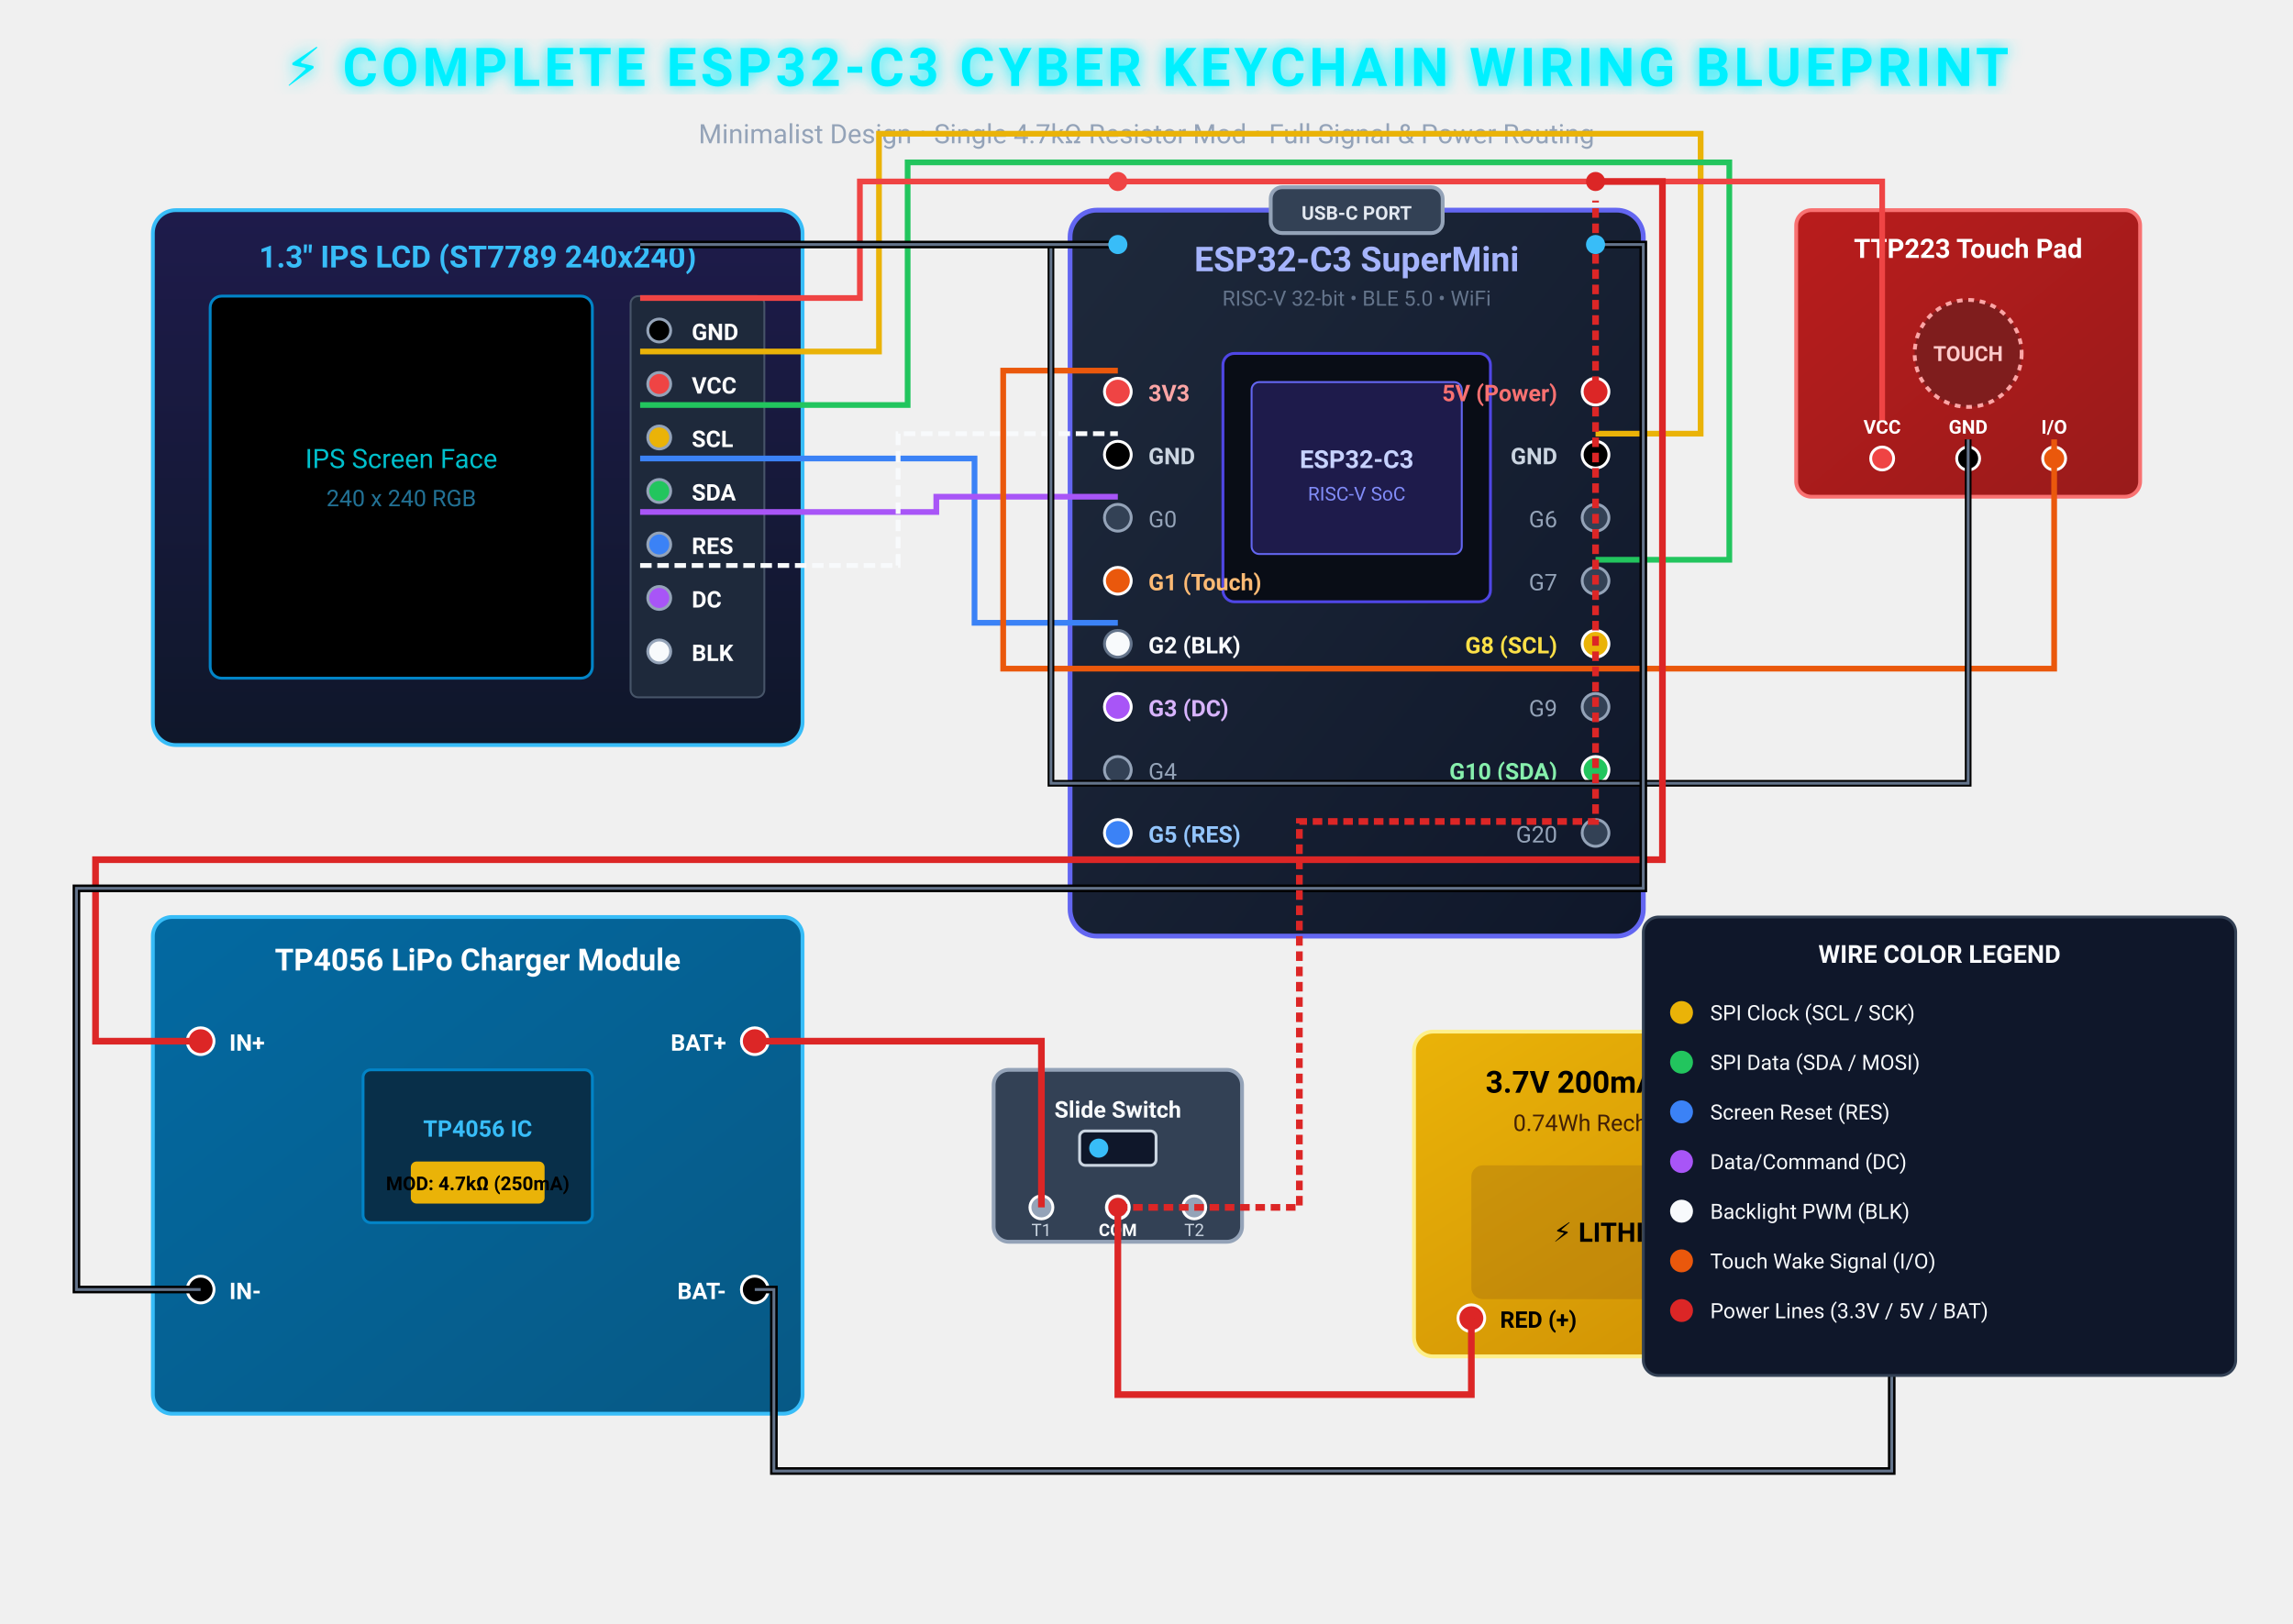
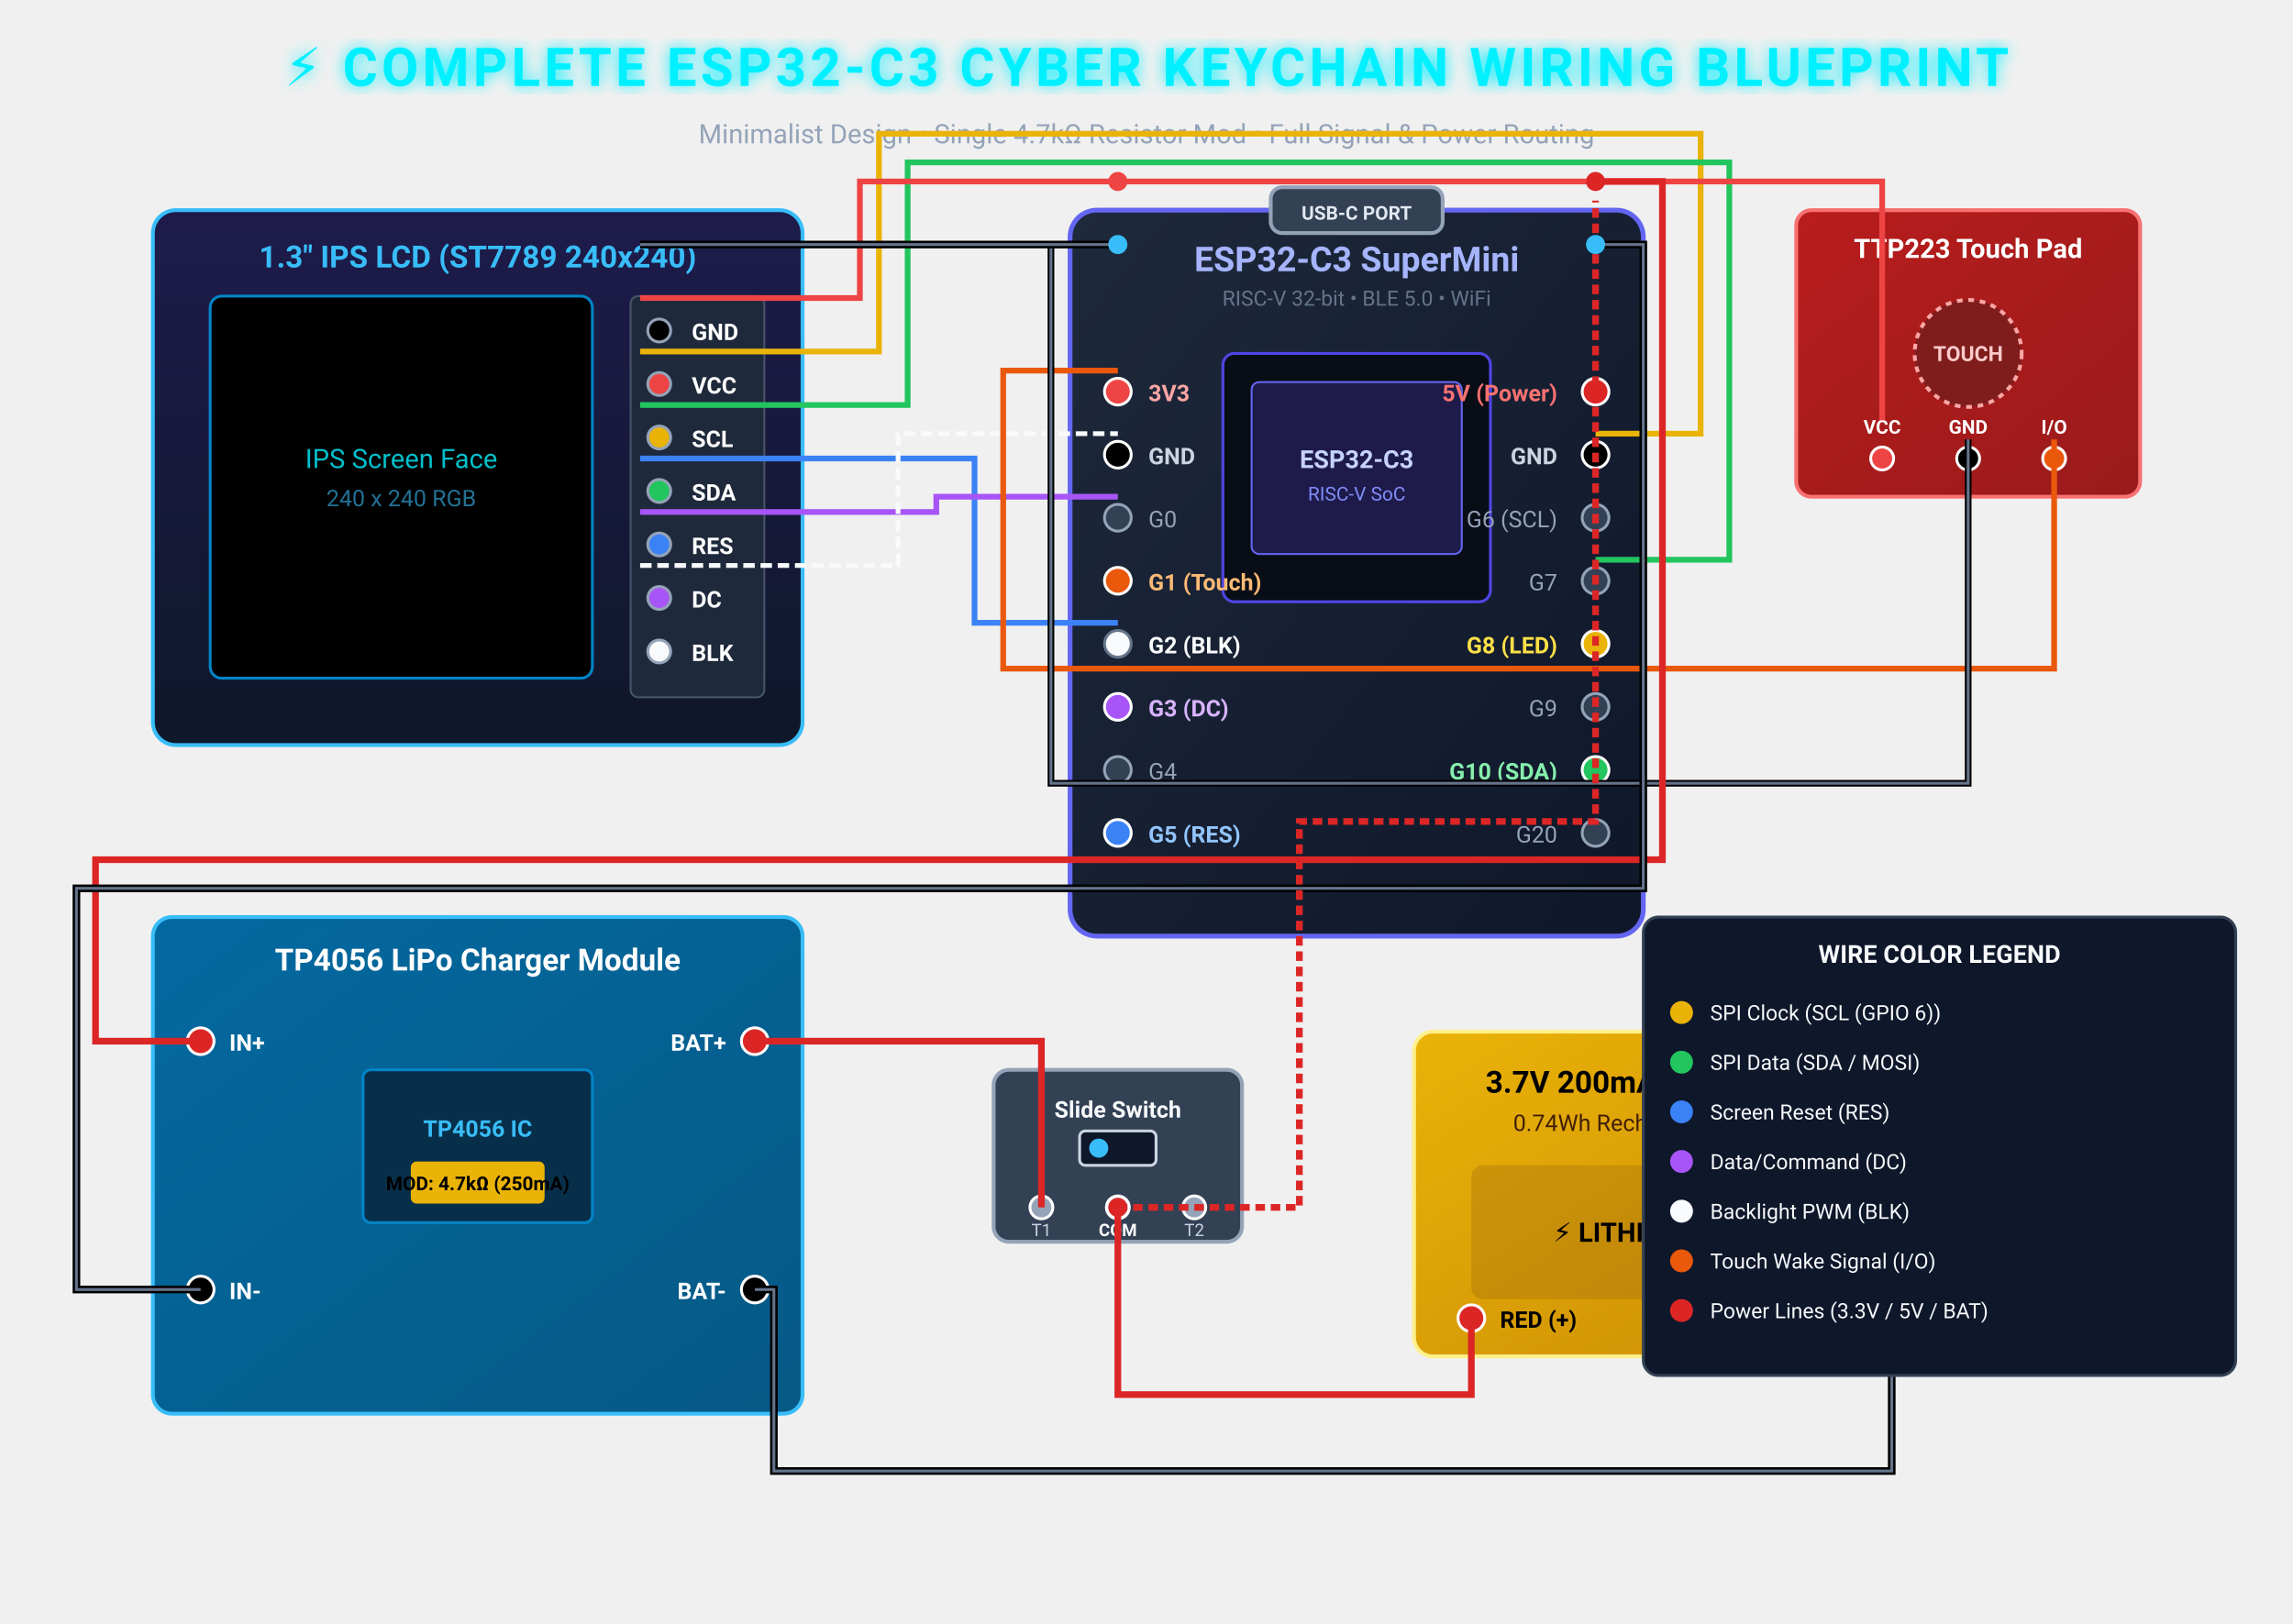
<svg xmlns="http://www.w3.org/2000/svg" viewBox="0 0 1200 850" width="100%" height="100%" style="background-color: #0b0f19; font-family: 'Segoe UI', Roboto, sans-serif;">
  <defs>
    <filter id="glow" x="-20%" y="-20%" width="140%" height="140%">
      <feGaussianBlur stdDeviation="4" result="blur" />
      <feComposite in="SourceGraphic" in2="blur" operator="over" />
    </filter>
    <linearGradient id="gradEsp" x1="0%" y1="0%" x2="100%" y2="100%">
      <stop offset="0%" stop-color="#1e293b" />
      <stop offset="100%" stop-color="#0f172a" />
    </linearGradient>
    <linearGradient id="gradDisplay" x1="0%" y1="0%" x2="0%" y2="100%">
      <stop offset="0%" stop-color="#1e1b4b" />
      <stop offset="100%" stop-color="#0f172a" />
    </linearGradient>
    <linearGradient id="gradTp" x1="0%" y1="0%" x2="100%" y2="100%">
      <stop offset="0%" stop-color="#0369a1" />
      <stop offset="100%" stop-color="#075985" />
    </linearGradient>
    <linearGradient id="gradBat" x1="0%" y1="0%" x2="100%" y2="100%">
      <stop offset="0%" stop-color="#eab308" />
      <stop offset="100%" stop-color="#ca8a04" />
    </linearGradient>
    <linearGradient id="gradTouch" x1="0%" y1="0%" x2="100%" y2="100%">
      <stop offset="0%" stop-color="#b91c1c" />
      <stop offset="100%" stop-color="#991b1b" />
    </linearGradient>
  </defs>
  <text x="600" y="45" font-size="28" font-weight="bold" fill="#00f0ff" text-anchor="middle" letter-spacing="2" filter="url(#glow)">⚡ COMPLETE ESP32-C3 CYBER KEYCHAIN WIRING BLUEPRINT</text>
  <text x="600" y="75" font-size="14" fill="#94a3b8" text-anchor="middle">Minimalist Design • Single 4.7kΩ Resistor Mod • Full Signal &amp; Power Routing</text>
  <g transform="translate(80, 110)">
    <rect x="0" y="0" width="340" height="280" rx="12" fill="url(#gradDisplay)" stroke="#38bdf8" stroke-width="2" />
    <text x="170" y="30" font-size="16" font-weight="bold" fill="#38bdf8" text-anchor="middle">1.3" IPS LCD (ST7789 240x240)</text>
    <rect x="30" y="45" width="200" height="200" rx="6" fill="#000" stroke="#0284c7" stroke-width="1.5" />
    <text x="130" y="135" font-size="14" fill="#00f0ff" text-anchor="middle" opacity="0.8">IPS Screen Face</text>
    <text x="130" y="155" font-size="12" fill="#38bdf8" text-anchor="middle" opacity="0.6">240 x 240 RGB</text>
    <g transform="translate(250, 45)">
      <rect x="0" y="0" width="70" height="210" rx="4" fill="#1e293b" stroke="#475569" />
      <circle cx="15" cy="18" r="6" fill="#000" stroke="#94a3b8" stroke-width="1.5" />
      <text x="32" y="23" font-size="12" font-weight="bold" fill="#fff">GND</text>
      <circle cx="15" cy="46" r="6" fill="#ef4444" stroke="#94a3b8" stroke-width="1.5" />
      <text x="32" y="51" font-size="12" font-weight="bold" fill="#fff">VCC</text>
      <circle cx="15" cy="74" r="6" fill="#eab308" stroke="#94a3b8" stroke-width="1.5" />
      <text x="32" y="79" font-size="12" font-weight="bold" fill="#fff">SCL</text>
      <circle cx="15" cy="102" r="6" fill="#22c55e" stroke="#94a3b8" stroke-width="1.5" />
      <text x="32" y="107" font-size="12" font-weight="bold" fill="#fff">SDA</text>
      <circle cx="15" cy="130" r="6" fill="#3b82f6" stroke="#94a3b8" stroke-width="1.5" />
      <text x="32" y="135" font-size="12" font-weight="bold" fill="#fff">RES</text>
      <circle cx="15" cy="158" r="6" fill="#a855f7" stroke="#94a3b8" stroke-width="1.5" />
      <text x="32" y="163" font-size="12" font-weight="bold" fill="#fff">DC</text>
      <circle cx="15" cy="186" r="6" fill="#f8fafc" stroke="#94a3b8" stroke-width="1.5" />
      <text x="32" y="191" font-size="12" font-weight="bold" fill="#fff">BLK</text>
    </g>
  </g>
  <g transform="translate(560, 110)">
    <rect x="0" y="0" width="300" height="380" rx="14" fill="url(#gradEsp)" stroke="#6366f1" stroke-width="2.5" />
    <text x="150" y="32" font-size="18" font-weight="bold" fill="#a5b4fc" text-anchor="middle">ESP32-C3 SuperMini</text>
    <text x="150" y="50" font-size="11" fill="#64748b" text-anchor="middle">RISC-V 32-bit • BLE 5.0 • WiFi</text>
    <rect x="105" y="-12" width="90" height="24" rx="6" fill="#334155" stroke="#94a3b8" stroke-width="2" />
    <text x="150" y="5" font-size="10" font-weight="bold" fill="#e2e8f0" text-anchor="middle">USB-C PORT</text>
    <rect x="80" y="75" width="140" height="130" rx="6" fill="#090d16" stroke="#4f46e5" stroke-width="1.5" />
    <rect x="95" y="90" width="110" height="90" rx="4" fill="#1e1b4b" stroke="#6366f1" stroke-width="1" />
    <text x="150" y="135" font-size="13" font-weight="bold" fill="#c7d2fe" text-anchor="middle">ESP32-C3</text>
    <text x="150" y="152" font-size="10" fill="#818cf8" text-anchor="middle">RISC-V SoC</text>
    <g transform="translate(15, 80)">
      <circle cx="10" cy="15" r="7" fill="#ef4444" stroke="#fff" stroke-width="1.5" />
      <text x="26" y="20" font-size="12" font-weight="bold" fill="#fca5a5">3V3</text>
      <circle cx="10" cy="48" r="7" fill="#000" stroke="#fff" stroke-width="1.5" />
      <text x="26" y="53" font-size="12" font-weight="bold" fill="#cbd5e1">GND</text>
      <circle cx="10" cy="81" r="7" fill="#334155" stroke="#94a3b8" stroke-width="1.5" />
      <text x="26" y="86" font-size="12" fill="#94a3b8">G0</text>
      <circle cx="10" cy="114" r="7" fill="#ea580c" stroke="#fff" stroke-width="1.5" />
      <text x="26" y="119" font-size="12" font-weight="bold" fill="#fdba74">G1 (Touch)</text>
      <circle cx="10" cy="147" r="7" fill="#f8fafc" stroke="#64748b" stroke-width="1.5" />
      <text x="26" y="152" font-size="12" font-weight="bold" fill="#f8fafc">G2 (BLK)</text>
      <circle cx="10" cy="180" r="7" fill="#a855f7" stroke="#fff" stroke-width="1.5" />
      <text x="26" y="185" font-size="12" font-weight="bold" fill="#d8b4fe">G3 (DC)</text>
      <circle cx="10" cy="213" r="7" fill="#334155" stroke="#94a3b8" stroke-width="1.5" />
      <text x="26" y="218" font-size="12" fill="#94a3b8">G4</text>
      <circle cx="10" cy="246" r="7" fill="#3b82f6" stroke="#fff" stroke-width="1.5" />
      <text x="26" y="251" font-size="12" font-weight="bold" fill="#93c5fd">G5 (RES)</text>
    </g>
    <g transform="translate(285, 80)">
      <circle cx="-10" cy="15" r="7" fill="#dc2626" stroke="#fff" stroke-width="1.5" />
      <text x="-30" y="20" font-size="12" font-weight="bold" fill="#f87171" text-anchor="end">5V (Power)</text>
      <circle cx="-10" cy="48" r="7" fill="#000" stroke="#fff" stroke-width="1.5" />
      <text x="-30" y="53" font-size="12" font-weight="bold" fill="#cbd5e1" text-anchor="end">GND</text>
      <circle cx="-10" cy="81" r="7" fill="#334155" stroke="#94a3b8" stroke-width="1.5" />
-       <text x="-30" y="86" font-size="12" fill="#94a3b8" text-anchor="end">G6</text>
+       <text x="-30" y="86" font-size="12" fill="#94a3b8" text-anchor="end">G6 (SCL)</text>
      <circle cx="-10" cy="114" r="7" fill="#334155" stroke="#94a3b8" stroke-width="1.5" />
      <text x="-30" y="119" font-size="12" fill="#94a3b8" text-anchor="end">G7</text>
      <circle cx="-10" cy="147" r="7" fill="#eab308" stroke="#fff" stroke-width="1.5" />
-       <text x="-30" y="152" font-size="12" font-weight="bold" fill="#fde047" text-anchor="end">G8 (SCL)</text>
+       <text x="-30" y="152" font-size="12" font-weight="bold" fill="#fde047" text-anchor="end">G8 (LED)</text>
      <circle cx="-10" cy="180" r="7" fill="#334155" stroke="#94a3b8" stroke-width="1.5" />
      <text x="-30" y="185" font-size="12" fill="#94a3b8" text-anchor="end">G9</text>
      <circle cx="-10" cy="213" r="7" fill="#22c55e" stroke="#fff" stroke-width="1.5" />
      <text x="-30" y="218" font-size="12" font-weight="bold" fill="#86efac" text-anchor="end">G10 (SDA)</text>
      <circle cx="-10" cy="246" r="7" fill="#334155" stroke="#94a3b8" stroke-width="1.5" />
      <text x="-30" y="251" font-size="12" fill="#94a3b8" text-anchor="end">G20</text>
    </g>
  </g>
  <g transform="translate(940, 110)">
    <rect x="0" y="0" width="180" height="150" rx="8" fill="url(#gradTouch)" stroke="#f87171" stroke-width="2" />
    <text x="90" y="25" font-size="14" font-weight="bold" fill="#fff" text-anchor="middle">TTP223 Touch Pad</text>
    <circle cx="90" cy="75" r="28" fill="#7f1d1d" stroke="#fca5a5" stroke-dasharray="3,3" stroke-width="2" />
    <text x="90" y="79" font-size="11" font-weight="bold" fill="#fecaca" text-anchor="middle">TOUCH</text>
    <g transform="translate(30, 120)">
      <circle cx="15" cy="10" r="6" fill="#ef4444" stroke="#fff" stroke-width="1.5" />
      <text x="15" y="-3" font-size="10" font-weight="bold" fill="#fff" text-anchor="middle">VCC</text>
      <circle cx="60" cy="10" r="6" fill="#000" stroke="#fff" stroke-width="1.5" />
      <text x="60" y="-3" font-size="10" font-weight="bold" fill="#fff" text-anchor="middle">GND</text>
      <circle cx="105" cy="10" r="6" fill="#ea580c" stroke="#fff" stroke-width="1.5" />
      <text x="105" y="-3" font-size="10" font-weight="bold" fill="#fff" text-anchor="middle">I/O</text>
    </g>
  </g>
  <g transform="translate(80, 480)">
    <rect x="0" y="0" width="340" height="260" rx="10" fill="url(#gradTp)" stroke="#38bdf8" stroke-width="2" />
    <text x="170" y="28" font-size="16" font-weight="bold" fill="#fff" text-anchor="middle">TP4056 LiPo Charger Module</text>
    <rect x="110" y="80" width="120" height="80" rx="4" fill="#082f49" stroke="#0284c7" stroke-width="1.5" />
    <text x="170" y="115" font-size="12" font-weight="bold" fill="#38bdf8" text-anchor="middle">TP4056 IC</text>
    <rect x="135" y="128" width="70" height="22" rx="3" fill="#eab308" />
    <text x="170" y="143" font-size="10" font-weight="bold" fill="#000" text-anchor="middle">MOD: 4.7kΩ (250mA)</text>
    <circle cx="25" cy="65" r="7" fill="#dc2626" stroke="#fff" stroke-width="1.5" />
    <text x="40" y="70" font-size="12" font-weight="bold" fill="#fff">IN+</text>
    <circle cx="25" cy="195" r="7" fill="#000" stroke="#fff" stroke-width="1.5" />
    <text x="40" y="200" font-size="12" font-weight="bold" fill="#fff">IN-</text>
    <circle cx="315" cy="65" r="7" fill="#dc2626" stroke="#fff" stroke-width="1.5" />
    <text x="300" y="70" font-size="12" font-weight="bold" fill="#fff" text-anchor="end">BAT+</text>
    <circle cx="315" cy="195" r="7" fill="#000" stroke="#fff" stroke-width="1.5" />
    <text x="300" y="200" font-size="12" font-weight="bold" fill="#fff" text-anchor="end">BAT-</text>
  </g>
  <g transform="translate(520, 560)">
    <rect x="0" y="0" width="130" height="90" rx="8" fill="#334155" stroke="#94a3b8" stroke-width="2" />
    <text x="65" y="25" font-size="12" font-weight="bold" fill="#f8fafc" text-anchor="middle">Slide Switch</text>
    <rect x="45" y="32" width="40" height="18" rx="3" fill="#0f172a" stroke="#cbd5e1" stroke-width="1.5" />
    <circle cx="55" cy="41" r="5" fill="#38bdf8" />
    <circle cx="25" cy="72" r="6" fill="#94a3b8" stroke="#fff" stroke-width="1.5" />
    <text x="25" y="87" font-size="9" fill="#cbd5e1" text-anchor="middle">T1</text>
    <circle cx="65" cy="72" r="6" fill="#e2e8f0" stroke="#fff" stroke-width="1.5" />
    <text x="65" y="87" font-size="9" font-weight="bold" fill="#fff" text-anchor="middle">COM</text>
    <circle cx="105" cy="72" r="6" fill="#94a3b8" stroke="#fff" stroke-width="1.5" />
    <text x="105" y="87" font-size="9" fill="#cbd5e1" text-anchor="middle">T2</text>
  </g>
  <g transform="translate(740, 540)">
    <rect x="0" y="0" width="280" height="170" rx="10" fill="url(#gradBat)" stroke="#fef08a" stroke-width="2" />
    <text x="140" y="32" font-size="16" font-weight="bold" fill="#000" text-anchor="middle">3.7V 200mAh LiPo (502025)</text>
    <text x="140" y="52" font-size="12" fill="#422006" text-anchor="middle">0.74Wh Rechargeable Pouch Cell</text>
    <rect x="30" y="70" width="220" height="70" rx="6" fill="#713f12" opacity="0.2" />
    <text x="140" y="110" font-size="14" font-weight="bold" fill="#000" text-anchor="middle">⚡ LITHIUM POLYMER</text>
    <circle cx="30" cy="150" r="7" fill="#dc2626" stroke="#fff" stroke-width="1.5" />
    <text x="45" y="155" font-size="12" font-weight="bold" fill="#000">RED (+)</text>
    <circle cx="250" cy="150" r="7" fill="#000" stroke="#fff" stroke-width="1.5" />
    <text x="235" y="155" font-size="12" font-weight="bold" fill="#000" text-anchor="end">BLACK (-)</text>
  </g>
  <path d="M 335 184 L 460 184 L 460 70 L 890 70 L 890 227 L 835 227" fill="none" stroke="#eab308" stroke-width="3" />
  <path d="M 335 212 L 475 212 L 475 85 L 905 85 L 905 293 L 835 293" fill="none" stroke="#22c55e" stroke-width="3" />
  <path d="M 335 240 L 510 240 L 510 326 L 585 326" fill="none" stroke="#3b82f6" stroke-width="3" />
  <path d="M 335 268 L 490 268 L 490 260 L 585 260" fill="none" stroke="#a855f7" stroke-width="3" />
  <path d="M 335 296 L 470 296 L 470 227 L 585 227" fill="none" stroke="#f8fafc" stroke-width="2.5" stroke-dasharray="6,3" />
  <path d="M 585 95 L 450 95 L 450 156 L 335 156" fill="none" stroke="#ef4444" stroke-width="3" />
  <path d="M 585 95 L 985 95 L 985 220" fill="none" stroke="#ef4444" stroke-width="3" />
  <path d="M 1075 230 L 1075 350 L 525 350 L 525 194 L 585 194" fill="none" stroke="#ea580c" stroke-width="3" />
  <path d="M 1030 230 L 1030 410 L 550 410 L 550 128 L 585 128" fill="none" stroke="#000" stroke-width="3.5" />
  <path d="M 1030 230 L 1030 410 L 550 410 L 550 128 L 585 128" fill="none" stroke="#64748b" stroke-width="1.5" />
  <path d="M 335 128 L 585 128" fill="none" stroke="#000" stroke-width="4" />
  <path d="M 335 128 L 585 128" fill="none" stroke="#64748b" stroke-width="1.5" />
  <path d="M 835 95 L 870 95 L 870 450 L 50 450 L 50 545 L 105 545" fill="none" stroke="#dc2626" stroke-width="3.5" />
  <path d="M 835 128 L 860 128 L 860 465 L 40 465 L 40 675 L 105 675" fill="none" stroke="#000" stroke-width="4" />
  <path d="M 835 128 L 860 128 L 860 465 L 40 465 L 40 675 L 105 675" fill="none" stroke="#64748b" stroke-width="1.5" />
  <path d="M 990 690 L 990 770 L 405 770 L 405 675 L 395 675" fill="none" stroke="#000" stroke-width="4" />
  <path d="M 990 690 L 990 770 L 405 770 L 405 675 L 395 675" fill="none" stroke="#64748b" stroke-width="1.5" />
  <path d="M 770 690 L 770 730 L 585 730 L 585 632" fill="none" stroke="#dc2626" stroke-width="3.5" />
  <path d="M 545 632 L 545 545 L 395 545" fill="none" stroke="#dc2626" stroke-width="3.5" />
  <path d="M 585 632 L 680 632 L 680 430 L 835 430 L 835 105" fill="none" stroke="#dc2626" stroke-width="3.5" stroke-dasharray="5,3" />
  <circle cx="585" cy="128" r="5" fill="#38bdf8" />
  <circle cx="585" cy="95" r="5" fill="#ef4444" />
  <circle cx="835" cy="95" r="5" fill="#dc2626" />
  <circle cx="835" cy="128" r="5" fill="#38bdf8" />
  <circle cx="585" cy="632" r="5" fill="#dc2626" />
  <g transform="translate(860, 480)">
    <rect x="0" y="0" width="310" height="240" rx="8" fill="#0f172a" stroke="#334155" stroke-width="1.5" />
    <text x="155" y="24" font-size="13" font-weight="bold" fill="#f8fafc" text-anchor="middle">WIRE COLOR LEGEND</text>
    <circle cx="20" cy="50" r="6" fill="#eab308" />
-     <text x="35" y="54" font-size="11" fill="#f8fafc">SPI Clock (SCL / SCK)</text>
+     <text x="35" y="54" font-size="11" fill="#f8fafc">SPI Clock (SCL (GPIO 6))</text>
    <circle cx="20" cy="76" r="6" fill="#22c55e" />
    <text x="35" y="80" font-size="11" fill="#f8fafc">SPI Data (SDA / MOSI)</text>
    <circle cx="20" cy="102" r="6" fill="#3b82f6" />
    <text x="35" y="106" font-size="11" fill="#f8fafc">Screen Reset (RES)</text>
    <circle cx="20" cy="128" r="6" fill="#a855f7" />
    <text x="35" y="132" font-size="11" fill="#f8fafc">Data/Command (DC)</text>
    <circle cx="20" cy="154" r="6" fill="#f8fafc" />
    <text x="35" y="158" font-size="11" fill="#f8fafc">Backlight PWM (BLK)</text>
    <circle cx="20" cy="180" r="6" fill="#ea580c" />
    <text x="35" y="184" font-size="11" fill="#f8fafc">Touch Wake Signal (I/O)</text>
    <circle cx="20" cy="206" r="6" fill="#dc2626" />
    <text x="35" y="210" font-size="11" fill="#f8fafc">Power Lines (3.3V / 5V / BAT)</text>
  </g>
</svg>
